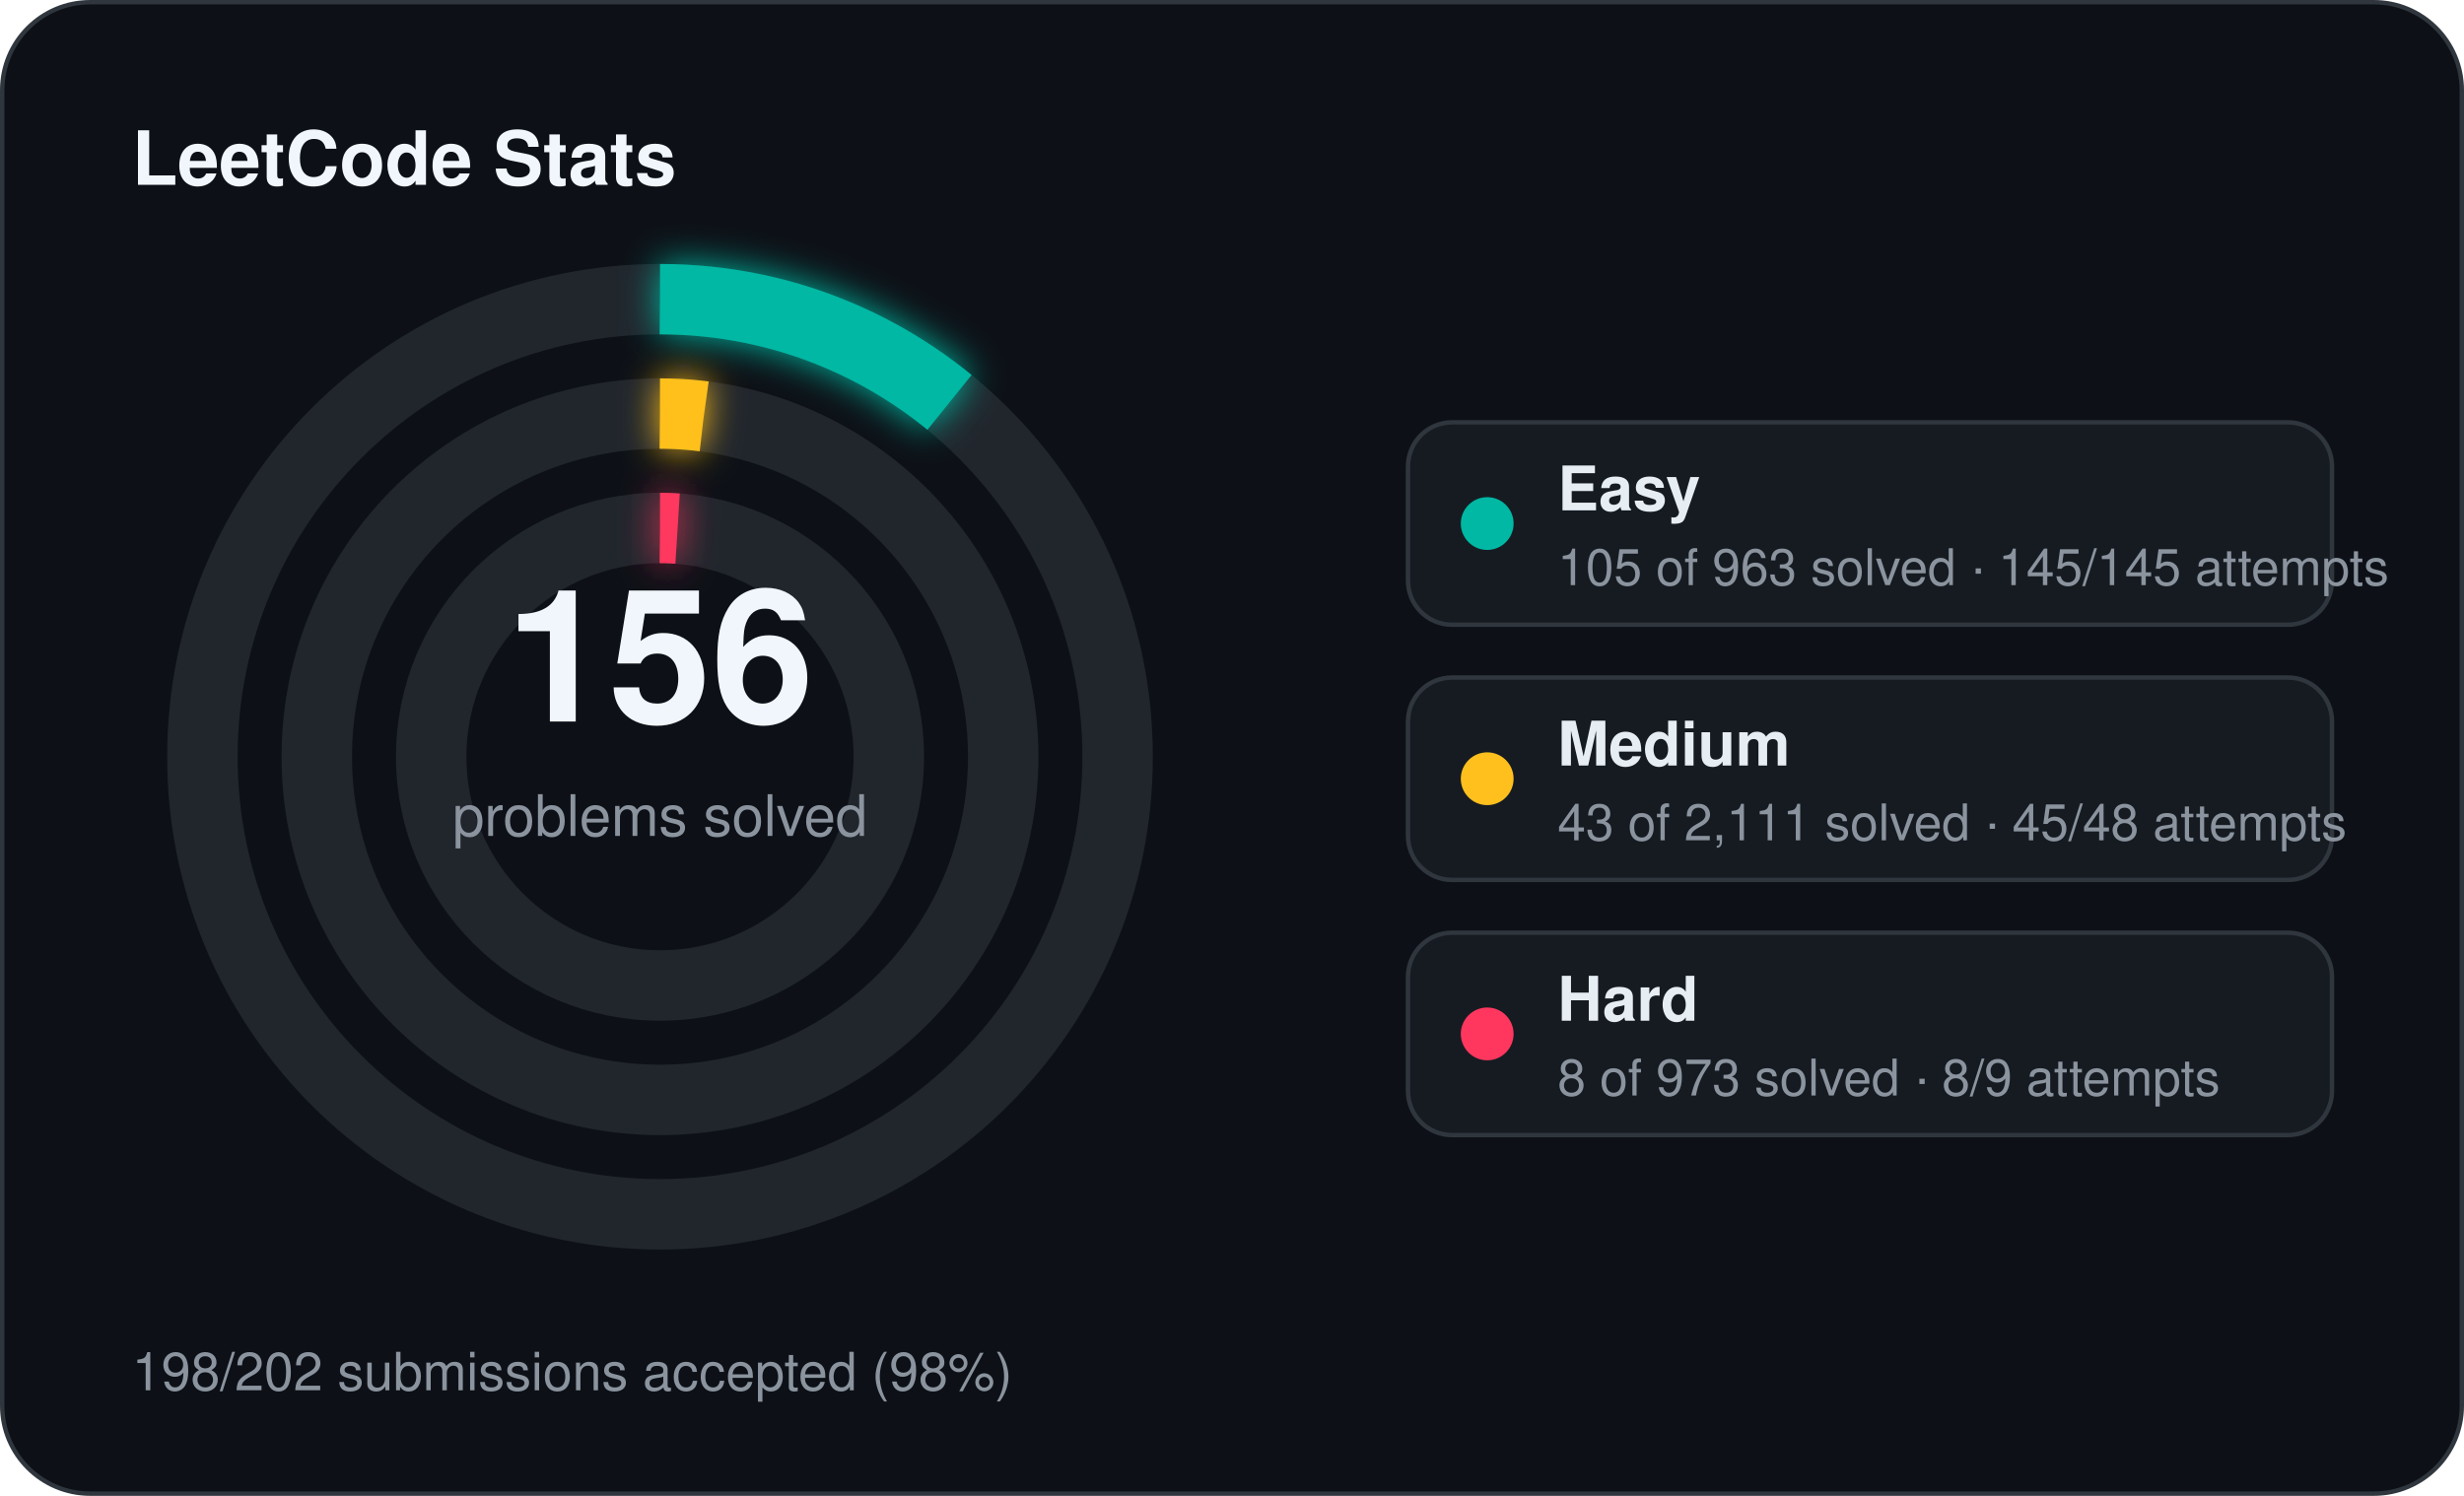
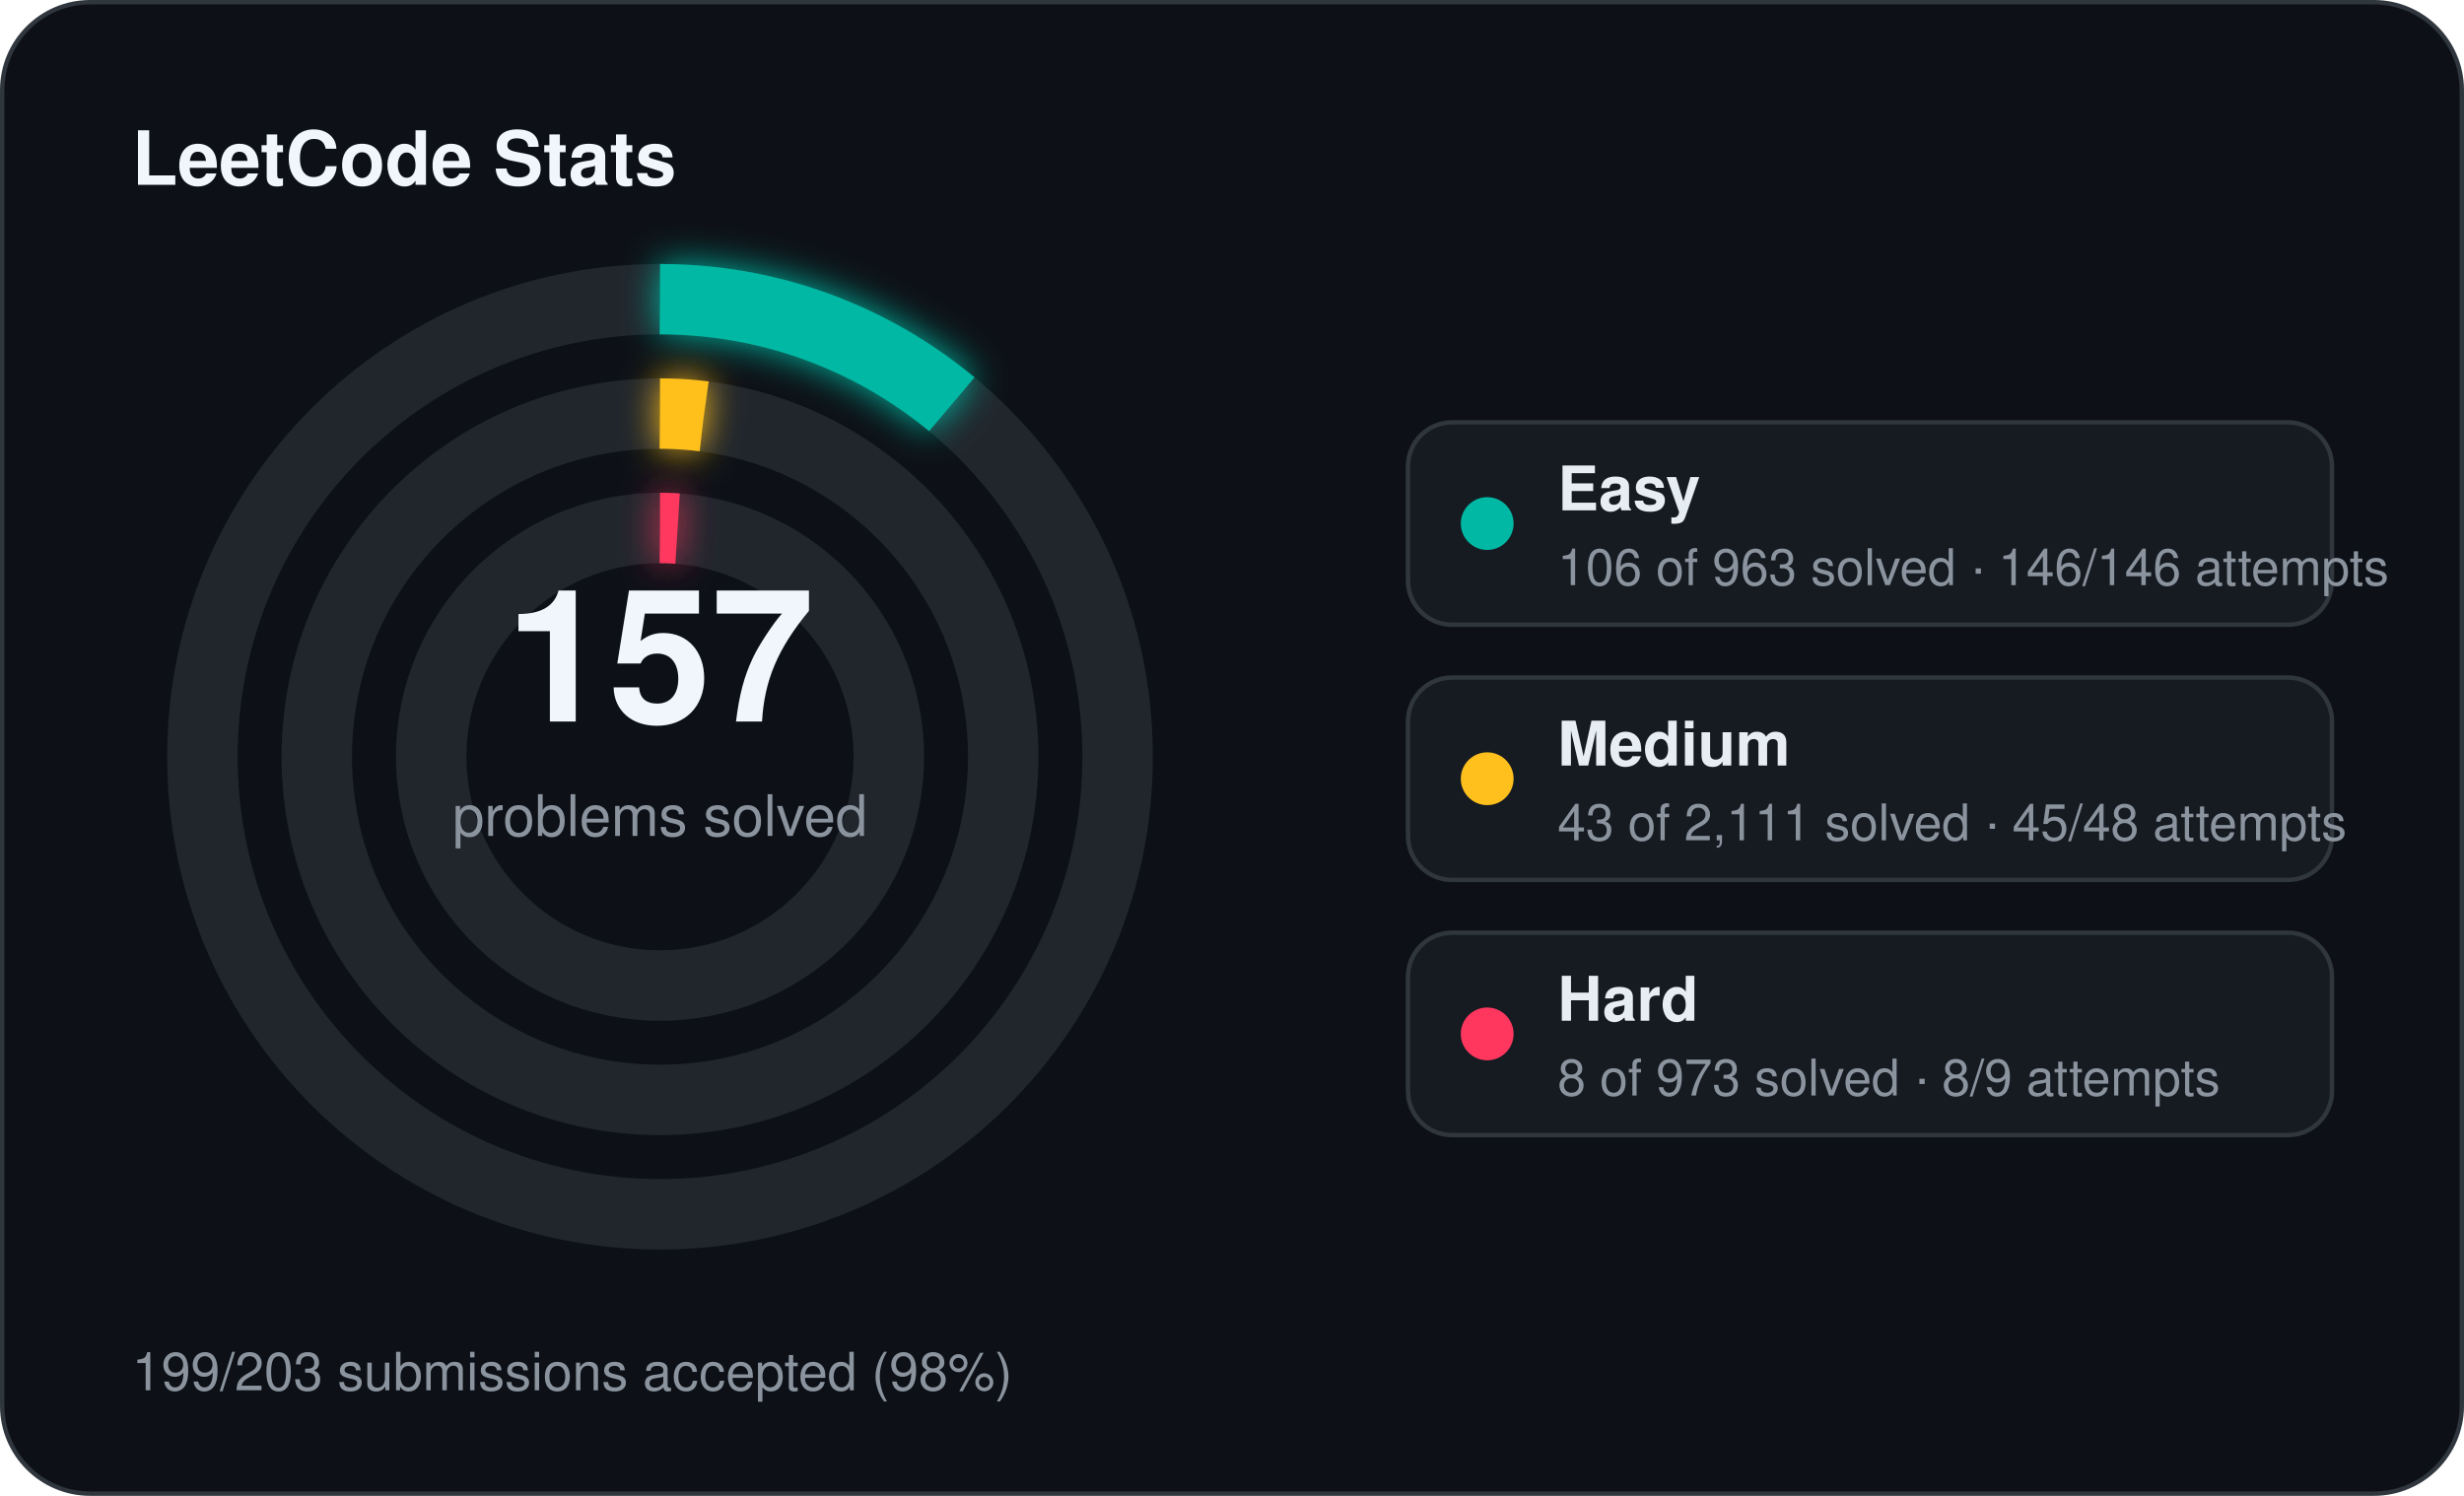
<svg xmlns="http://www.w3.org/2000/svg" width="560" height="340" viewBox="0 0 560 340">
  <defs>
    <filter id="stats-glow" x="-60%" y="-60%" width="220%" height="220%">
      <feGaussianBlur stdDeviation="4" result="blur" />
      <feMerge>
        <feMergeNode in="blur" />
        <feMergeNode in="SourceGraphic" />
      </feMerge>
    </filter>
  </defs>
  <rect x="0.5" y="0.5" width="559" height="339" rx="20" fill="#0d1117" stroke="#30363d" stroke-width="1" />
  <text x="30" y="42" fill="#f0f6fc" font-family="Segoe UI, Helvetica, Arial, sans-serif" font-size="17" font-weight="700">LeetCode Stats</text>
  <circle cx="150" cy="172" r="104" fill="none" stroke="#21262d" stroke-width="16" />
-   <circle cx="150" cy="172" r="104" fill="none" stroke="#00b8a3" stroke-width="16" stroke-linecap="butt" stroke-dasharray="71.25 653.45" transform="rotate(-90 150 172)" filter="url(#stats-glow)" />
+   <circle cx="150" cy="172" r="104" fill="none" stroke="#00b8a3" stroke-width="16" stroke-linecap="butt" stroke-dasharray="71.93 653.45" transform="rotate(-90 150 172)" filter="url(#stats-glow)" />
  <circle cx="150" cy="172" r="78" fill="none" stroke="#21262d" stroke-width="16" />
  <circle cx="150" cy="172" r="78" fill="none" stroke="#ffc01e" stroke-width="16" stroke-linecap="butt" stroke-dasharray="9.98 490.09" transform="rotate(-90 150 172)" filter="url(#stats-glow)" />
  <circle cx="150" cy="172" r="52" fill="none" stroke="#21262d" stroke-width="16" />
  <circle cx="150" cy="172" r="52" fill="none" stroke="#ff375f" stroke-width="16" stroke-linecap="butt" stroke-dasharray="4.00 326.73" transform="rotate(-90 150 172)" filter="url(#stats-glow)" />
-   <text x="150" y="164" text-anchor="middle" fill="#f0f6fc" font-family="Segoe UI, Helvetica, Arial, sans-serif" font-size="42" font-weight="700">156</text>
+   <text x="150" y="164" text-anchor="middle" fill="#f0f6fc" font-family="Segoe UI, Helvetica, Arial, sans-serif" font-size="42" font-weight="700">157</text>
  <text x="150" y="190" text-anchor="middle" fill="#8b949e" font-family="Segoe UI, Helvetica, Arial, sans-serif" font-size="13">problems solved</text>
  <rect x="320" y="96" width="210" height="46" rx="10" fill="#161b22" stroke="#30363d" stroke-width="1" />
  <circle cx="338" cy="119" r="6" fill="#00b8a3" />
  <text x="354" y="116" fill="#e6edf3" font-family="Segoe UI, Helvetica, Arial, sans-serif" font-size="14" font-weight="600">Easy</text>
-   <text x="354" y="133" fill="#8b949e" font-family="Segoe UI, Helvetica, Arial, sans-serif" font-size="11.5">105 of 963 solved · 145/145 attempts</text>
+   <text x="354" y="133" fill="#8b949e" font-family="Segoe UI, Helvetica, Arial, sans-serif" font-size="11.5">106 of 963 solved · 146/146 attempts</text>
  <rect x="320" y="154" width="210" height="46" rx="10" fill="#161b22" stroke="#30363d" stroke-width="1" />
  <circle cx="338" cy="177" r="6" fill="#ffc01e" />
  <text x="354" y="174" fill="#e6edf3" font-family="Segoe UI, Helvetica, Arial, sans-serif" font-size="14" font-weight="600">Medium</text>
  <text x="354" y="191" fill="#8b949e" font-family="Segoe UI, Helvetica, Arial, sans-serif" font-size="11.5">43 of 2,111 solved · 45/48 attempts</text>
  <rect x="320" y="212" width="210" height="46" rx="10" fill="#161b22" stroke="#30363d" stroke-width="1" />
  <circle cx="338" cy="235" r="6" fill="#ff375f" />
  <text x="354" y="232" fill="#e6edf3" font-family="Segoe UI, Helvetica, Arial, sans-serif" font-size="14" font-weight="600">Hard</text>
  <text x="354" y="249" fill="#8b949e" font-family="Segoe UI, Helvetica, Arial, sans-serif" font-size="11.5">8 of 973 solved · 8/9 attempts</text>
-   <text x="30" y="316" fill="#8b949e" font-family="Segoe UI, Helvetica, Arial, sans-serif" font-size="12">198/202 submissions accepted (98%)</text>
+   <text x="30" y="316" fill="#8b949e" font-family="Segoe UI, Helvetica, Arial, sans-serif" font-size="12">199/203 submissions accepted (98%)</text>
</svg>
